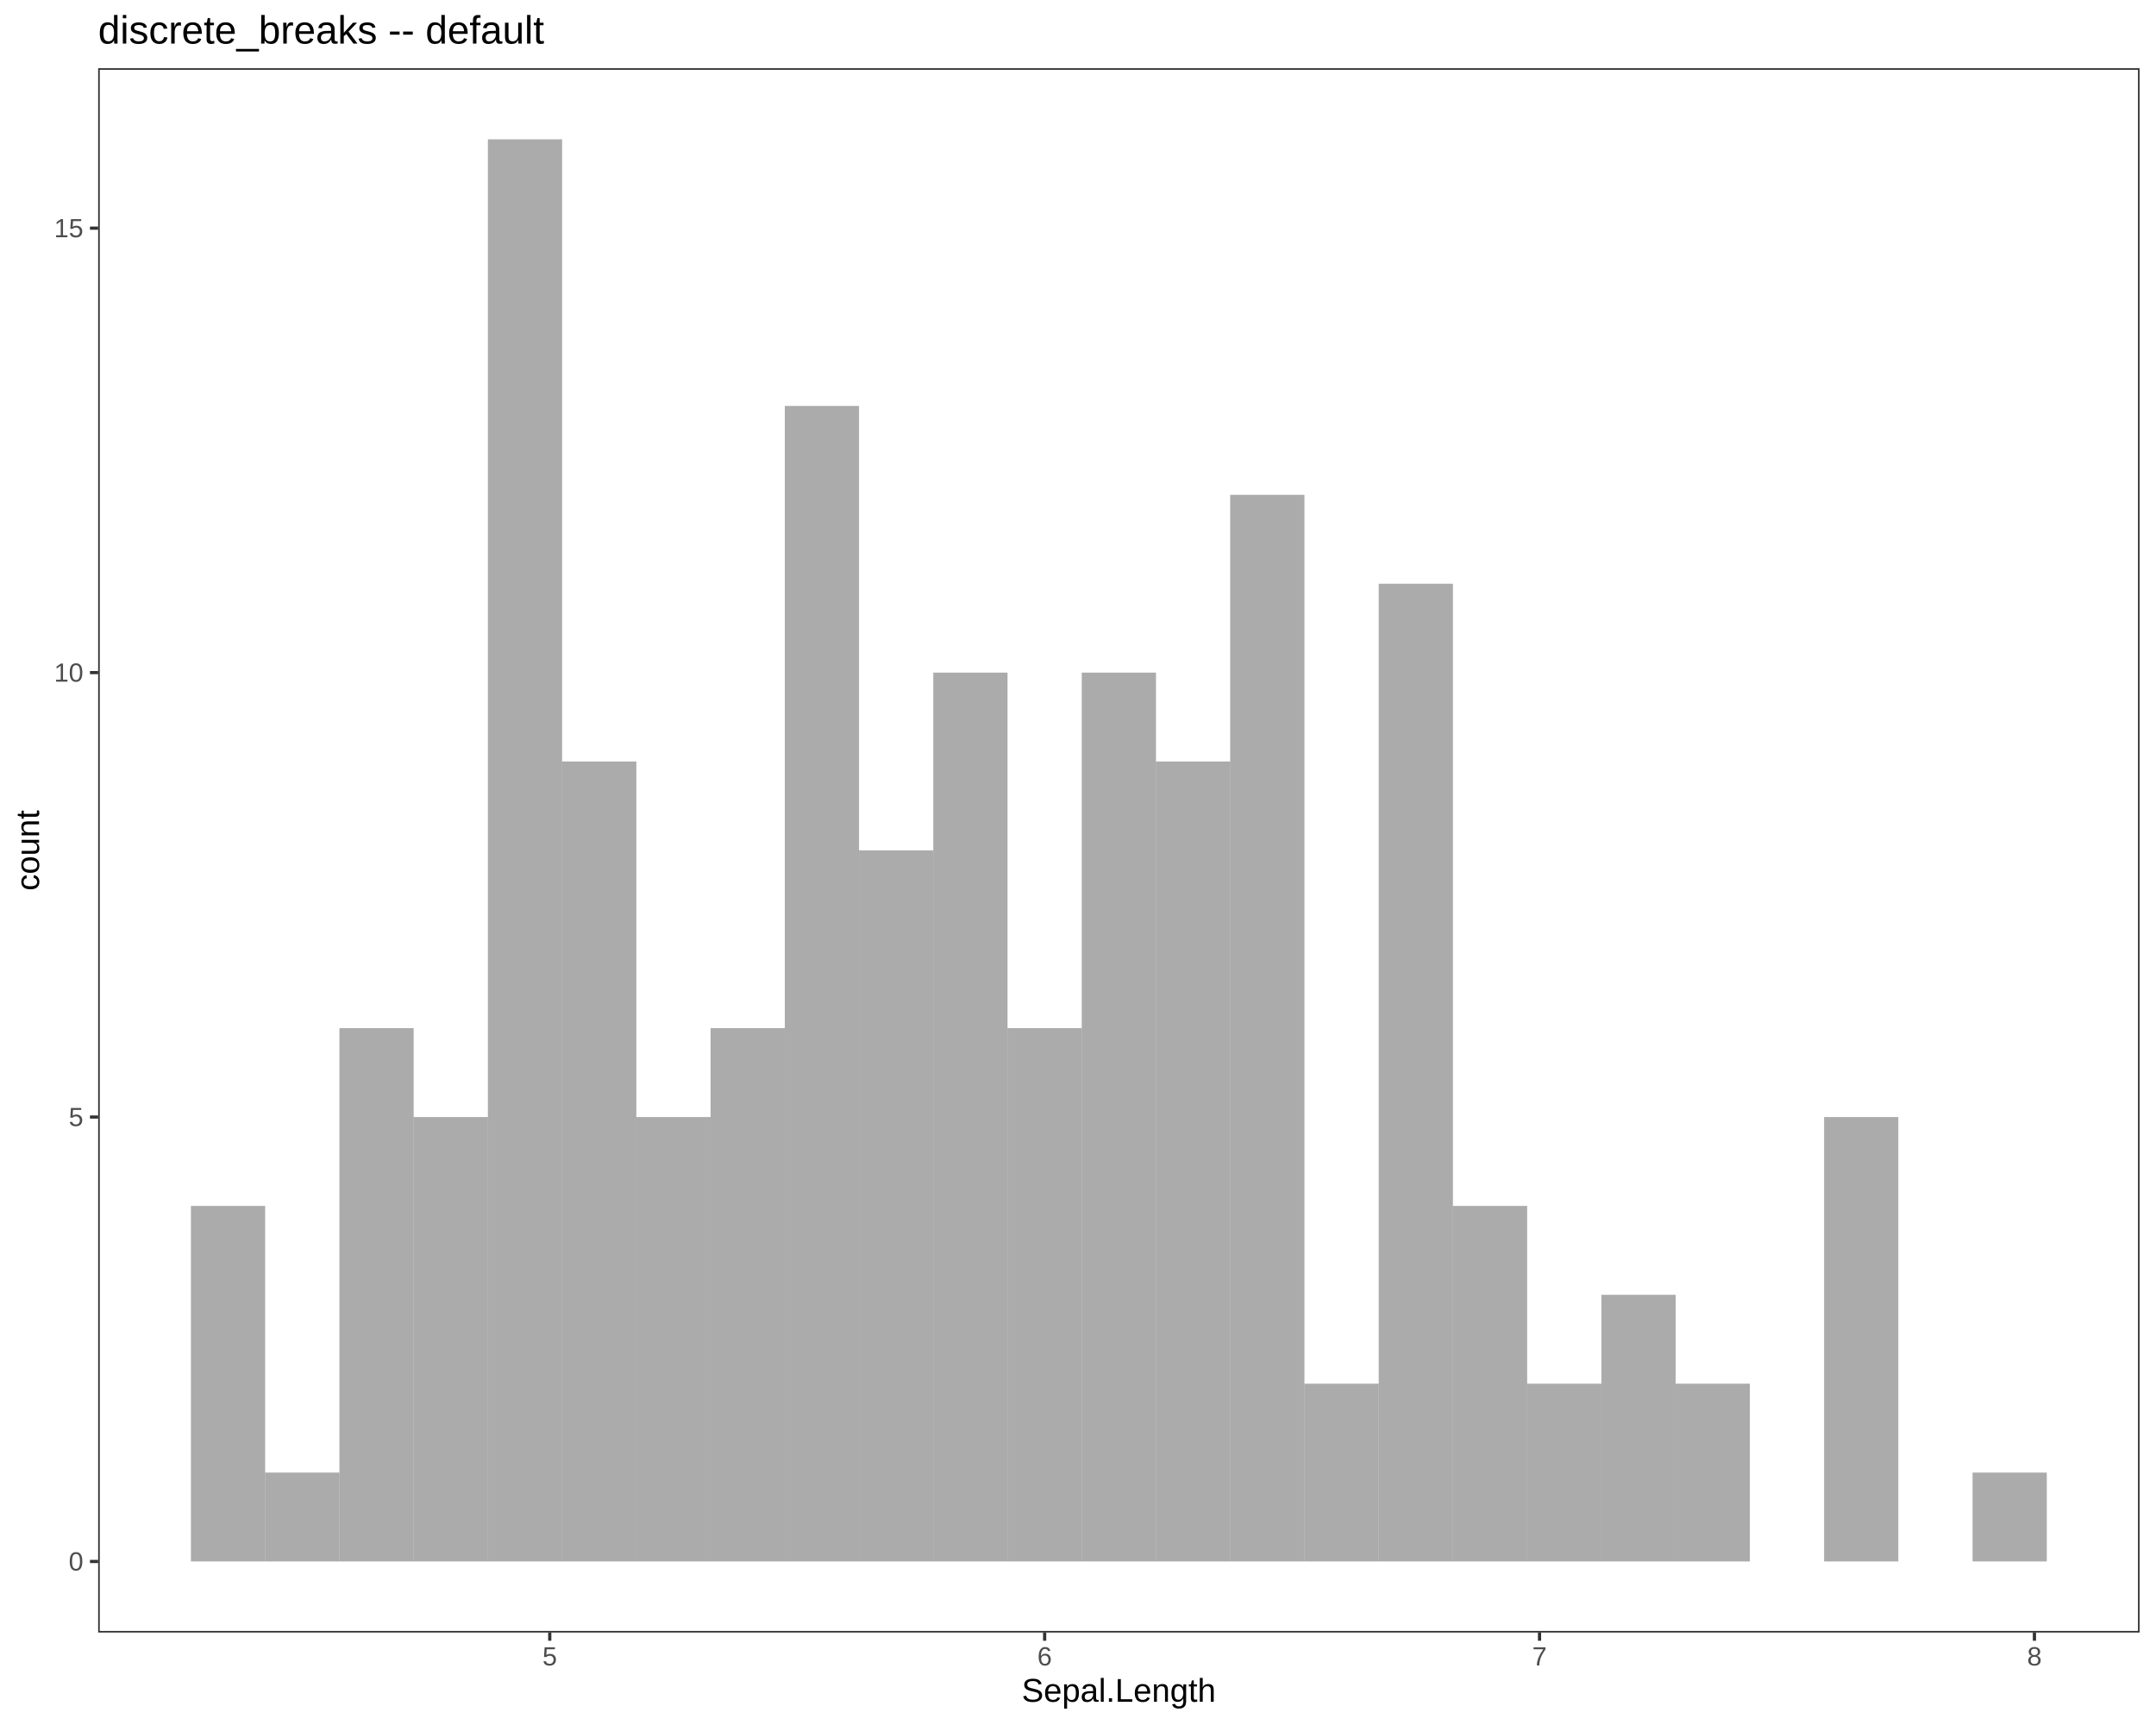
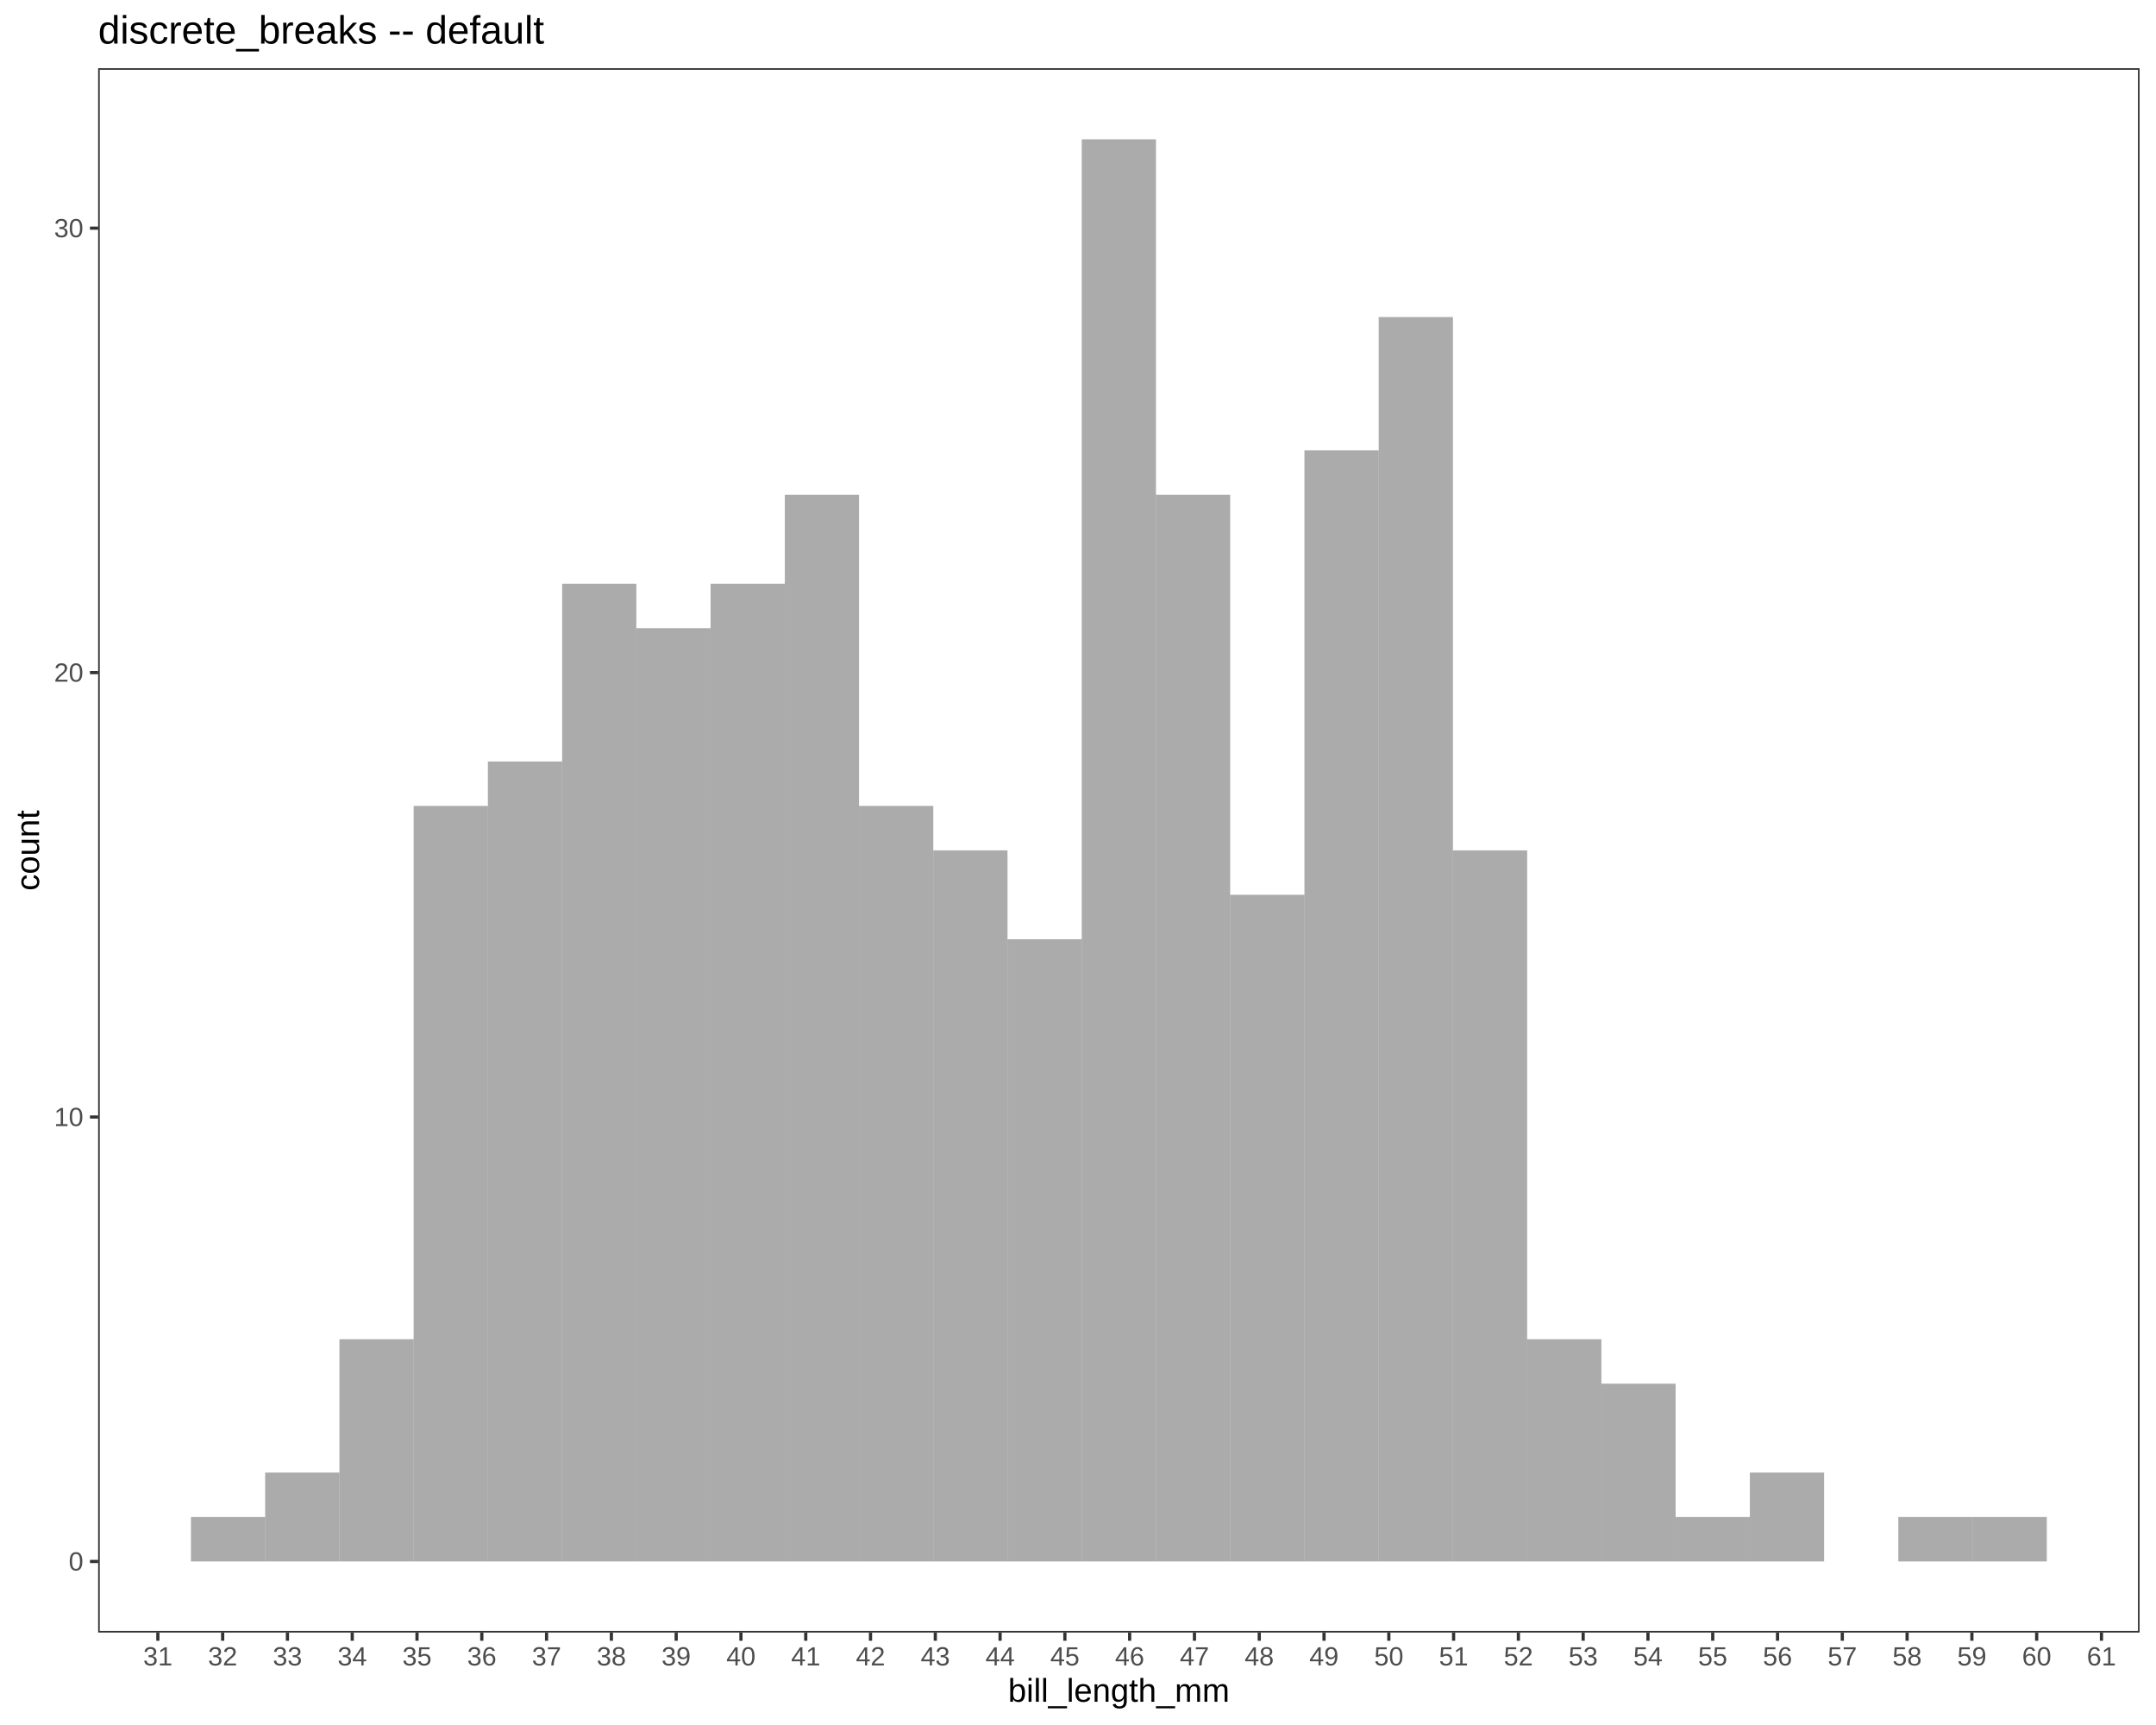
<svg xmlns="http://www.w3.org/2000/svg" viewBox="0 0 720.00 576.00">
  <defs>
    <style type="text/css">
    line, polyline, polygon, path, rect, circle {
      fill: none;
      stroke: #000000;
      stroke-linecap: round;
      stroke-linejoin: round;
      stroke-miterlimit: 10.00;
    }
  </style>
  </defs>
  <rect width="100%" height="100%" style="stroke: none; fill: #FFFFFF;" />
  <rect x="0.00" y="0.00" width="720.00" height="576.00" style="stroke-width: 1.07; stroke: #FFFFFF; fill: #FFFFFF;" />
  <defs>
    <clipPath id="cpMzIuNzh8NzE0LjUyfDU0NS4xM3wyMi43Nw==">
      <rect x="32.78" y="22.77" width="681.74" height="522.36" />
    </clipPath>
  </defs>
  <rect x="32.78" y="22.77" width="681.74" height="522.36" style="stroke-width: 1.07; stroke: none; fill: #FFFFFF;" clip-path="url(#cpMzIuNzh8NzE0LjUyfDU0NS4xM3wyMi43Nw==)" />
-   <rect x="63.76" y="402.67" width="24.79" height="118.72" style="stroke-width: 1.07; stroke: none; stroke-linecap: square; stroke-linejoin: miter; fill: #595959; fill-opacity: 0.50;" clip-path="url(#cpMzIuNzh8NzE0LjUyfDU0NS4xM3wyMi43Nw==)" />
+   <rect x="63.76" y="506.55" width="24.79" height="14.84" style="stroke-width: 1.07; stroke: none; stroke-linecap: square; stroke-linejoin: miter; fill: #595959; fill-opacity: 0.50;" clip-path="url(#cpMzIuNzh8NzE0LjUyfDU0NS4xM3wyMi43Nw==)" />
  <rect x="88.55" y="491.71" width="24.79" height="29.68" style="stroke-width: 1.07; stroke: none; stroke-linecap: square; stroke-linejoin: miter; fill: #595959; fill-opacity: 0.50;" clip-path="url(#cpMzIuNzh8NzE0LjUyfDU0NS4xM3wyMi43Nw==)" />
-   <rect x="113.35" y="343.31" width="24.79" height="178.08" style="stroke-width: 1.07; stroke: none; stroke-linecap: square; stroke-linejoin: miter; fill: #595959; fill-opacity: 0.50;" clip-path="url(#cpMzIuNzh8NzE0LjUyfDU0NS4xM3wyMi43Nw==)" />
-   <rect x="138.14" y="372.99" width="24.79" height="148.40" style="stroke-width: 1.07; stroke: none; stroke-linecap: square; stroke-linejoin: miter; fill: #595959; fill-opacity: 0.50;" clip-path="url(#cpMzIuNzh8NzE0LjUyfDU0NS4xM3wyMi43Nw==)" />
-   <rect x="162.93" y="46.52" width="24.79" height="474.87" style="stroke-width: 1.07; stroke: none; stroke-linecap: square; stroke-linejoin: miter; fill: #595959; fill-opacity: 0.50;" clip-path="url(#cpMzIuNzh8NzE0LjUyfDU0NS4xM3wyMi43Nw==)" />
-   <rect x="187.72" y="254.27" width="24.79" height="267.12" style="stroke-width: 1.07; stroke: none; stroke-linecap: square; stroke-linejoin: miter; fill: #595959; fill-opacity: 0.50;" clip-path="url(#cpMzIuNzh8NzE0LjUyfDU0NS4xM3wyMi43Nw==)" />
-   <rect x="212.51" y="372.99" width="24.79" height="148.40" style="stroke-width: 1.07; stroke: none; stroke-linecap: square; stroke-linejoin: miter; fill: #595959; fill-opacity: 0.50;" clip-path="url(#cpMzIuNzh8NzE0LjUyfDU0NS4xM3wyMi43Nw==)" />
-   <rect x="237.30" y="343.31" width="24.79" height="178.08" style="stroke-width: 1.07; stroke: none; stroke-linecap: square; stroke-linejoin: miter; fill: #595959; fill-opacity: 0.50;" clip-path="url(#cpMzIuNzh8NzE0LjUyfDU0NS4xM3wyMi43Nw==)" />
-   <rect x="262.09" y="135.55" width="24.79" height="385.83" style="stroke-width: 1.07; stroke: none; stroke-linecap: square; stroke-linejoin: miter; fill: #595959; fill-opacity: 0.50;" clip-path="url(#cpMzIuNzh8NzE0LjUyfDU0NS4xM3wyMi43Nw==)" />
-   <rect x="286.88" y="283.95" width="24.79" height="237.44" style="stroke-width: 1.07; stroke: none; stroke-linecap: square; stroke-linejoin: miter; fill: #595959; fill-opacity: 0.50;" clip-path="url(#cpMzIuNzh8NzE0LjUyfDU0NS4xM3wyMi43Nw==)" />
-   <rect x="311.67" y="224.59" width="24.79" height="296.79" style="stroke-width: 1.07; stroke: none; stroke-linecap: square; stroke-linejoin: miter; fill: #595959; fill-opacity: 0.50;" clip-path="url(#cpMzIuNzh8NzE0LjUyfDU0NS4xM3wyMi43Nw==)" />
-   <rect x="336.46" y="343.31" width="24.79" height="178.08" style="stroke-width: 1.07; stroke: none; stroke-linecap: square; stroke-linejoin: miter; fill: #595959; fill-opacity: 0.50;" clip-path="url(#cpMzIuNzh8NzE0LjUyfDU0NS4xM3wyMi43Nw==)" />
-   <rect x="361.25" y="224.59" width="24.79" height="296.79" style="stroke-width: 1.07; stroke: none; stroke-linecap: square; stroke-linejoin: miter; fill: #595959; fill-opacity: 0.50;" clip-path="url(#cpMzIuNzh8NzE0LjUyfDU0NS4xM3wyMi43Nw==)" />
-   <rect x="386.04" y="254.27" width="24.79" height="267.12" style="stroke-width: 1.07; stroke: none; stroke-linecap: square; stroke-linejoin: miter; fill: #595959; fill-opacity: 0.50;" clip-path="url(#cpMzIuNzh8NzE0LjUyfDU0NS4xM3wyMi43Nw==)" />
-   <rect x="410.83" y="165.23" width="24.79" height="356.15" style="stroke-width: 1.07; stroke: none; stroke-linecap: square; stroke-linejoin: miter; fill: #595959; fill-opacity: 0.50;" clip-path="url(#cpMzIuNzh8NzE0LjUyfDU0NS4xM3wyMi43Nw==)" />
-   <rect x="435.62" y="462.03" width="24.79" height="59.36" style="stroke-width: 1.07; stroke: none; stroke-linecap: square; stroke-linejoin: miter; fill: #595959; fill-opacity: 0.50;" clip-path="url(#cpMzIuNzh8NzE0LjUyfDU0NS4xM3wyMi43Nw==)" />
-   <rect x="460.42" y="194.91" width="24.79" height="326.47" style="stroke-width: 1.07; stroke: none; stroke-linecap: square; stroke-linejoin: miter; fill: #595959; fill-opacity: 0.50;" clip-path="url(#cpMzIuNzh8NzE0LjUyfDU0NS4xM3wyMi43Nw==)" />
-   <rect x="485.21" y="402.67" width="24.79" height="118.72" style="stroke-width: 1.07; stroke: none; stroke-linecap: square; stroke-linejoin: miter; fill: #595959; fill-opacity: 0.50;" clip-path="url(#cpMzIuNzh8NzE0LjUyfDU0NS4xM3wyMi43Nw==)" />
-   <rect x="510.00" y="462.03" width="24.79" height="59.36" style="stroke-width: 1.07; stroke: none; stroke-linecap: square; stroke-linejoin: miter; fill: #595959; fill-opacity: 0.50;" clip-path="url(#cpMzIuNzh8NzE0LjUyfDU0NS4xM3wyMi43Nw==)" />
-   <rect x="534.79" y="432.35" width="24.79" height="89.04" style="stroke-width: 1.07; stroke: none; stroke-linecap: square; stroke-linejoin: miter; fill: #595959; fill-opacity: 0.50;" clip-path="url(#cpMzIuNzh8NzE0LjUyfDU0NS4xM3wyMi43Nw==)" />
-   <rect x="559.58" y="462.03" width="24.79" height="59.36" style="stroke-width: 1.07; stroke: none; stroke-linecap: square; stroke-linejoin: miter; fill: #595959; fill-opacity: 0.50;" clip-path="url(#cpMzIuNzh8NzE0LjUyfDU0NS4xM3wyMi43Nw==)" />
-   <rect x="584.37" y="521.39" width="24.79" height="0.00" style="stroke-width: 1.07; stroke: none; stroke-linecap: square; stroke-linejoin: miter; fill: #595959; fill-opacity: 0.50;" clip-path="url(#cpMzIuNzh8NzE0LjUyfDU0NS4xM3wyMi43Nw==)" />
-   <rect x="609.16" y="372.99" width="24.79" height="148.40" style="stroke-width: 1.07; stroke: none; stroke-linecap: square; stroke-linejoin: miter; fill: #595959; fill-opacity: 0.50;" clip-path="url(#cpMzIuNzh8NzE0LjUyfDU0NS4xM3wyMi43Nw==)" />
-   <rect x="633.95" y="521.39" width="24.79" height="0.00" style="stroke-width: 1.07; stroke: none; stroke-linecap: square; stroke-linejoin: miter; fill: #595959; fill-opacity: 0.50;" clip-path="url(#cpMzIuNzh8NzE0LjUyfDU0NS4xM3wyMi43Nw==)" />
-   <rect x="658.74" y="491.71" width="24.79" height="29.68" style="stroke-width: 1.07; stroke: none; stroke-linecap: square; stroke-linejoin: miter; fill: #595959; fill-opacity: 0.50;" clip-path="url(#cpMzIuNzh8NzE0LjUyfDU0NS4xM3wyMi43Nw==)" />
+   <rect x="113.35" y="447.19" width="24.79" height="74.20" style="stroke-width: 1.07; stroke: none; stroke-linecap: square; stroke-linejoin: miter; fill: #595959; fill-opacity: 0.50;" clip-path="url(#cpMzIuNzh8NzE0LjUyfDU0NS4xM3wyMi43Nw==)" />
+   <rect x="138.14" y="269.11" width="24.79" height="252.28" style="stroke-width: 1.07; stroke: none; stroke-linecap: square; stroke-linejoin: miter; fill: #595959; fill-opacity: 0.50;" clip-path="url(#cpMzIuNzh8NzE0LjUyfDU0NS4xM3wyMi43Nw==)" />
+   <rect x="162.93" y="254.27" width="24.79" height="267.12" style="stroke-width: 1.07; stroke: none; stroke-linecap: square; stroke-linejoin: miter; fill: #595959; fill-opacity: 0.50;" clip-path="url(#cpMzIuNzh8NzE0LjUyfDU0NS4xM3wyMi43Nw==)" />
+   <rect x="187.72" y="194.91" width="24.79" height="326.47" style="stroke-width: 1.07; stroke: none; stroke-linecap: square; stroke-linejoin: miter; fill: #595959; fill-opacity: 0.50;" clip-path="url(#cpMzIuNzh8NzE0LjUyfDU0NS4xM3wyMi43Nw==)" />
+   <rect x="212.51" y="209.75" width="24.79" height="311.63" style="stroke-width: 1.07; stroke: none; stroke-linecap: square; stroke-linejoin: miter; fill: #595959; fill-opacity: 0.50;" clip-path="url(#cpMzIuNzh8NzE0LjUyfDU0NS4xM3wyMi43Nw==)" />
+   <rect x="237.30" y="194.91" width="24.79" height="326.47" style="stroke-width: 1.07; stroke: none; stroke-linecap: square; stroke-linejoin: miter; fill: #595959; fill-opacity: 0.50;" clip-path="url(#cpMzIuNzh8NzE0LjUyfDU0NS4xM3wyMi43Nw==)" />
+   <rect x="262.09" y="165.23" width="24.79" height="356.15" style="stroke-width: 1.07; stroke: none; stroke-linecap: square; stroke-linejoin: miter; fill: #595959; fill-opacity: 0.50;" clip-path="url(#cpMzIuNzh8NzE0LjUyfDU0NS4xM3wyMi43Nw==)" />
+   <rect x="286.88" y="269.11" width="24.79" height="252.28" style="stroke-width: 1.07; stroke: none; stroke-linecap: square; stroke-linejoin: miter; fill: #595959; fill-opacity: 0.50;" clip-path="url(#cpMzIuNzh8NzE0LjUyfDU0NS4xM3wyMi43Nw==)" />
+   <rect x="311.67" y="283.95" width="24.79" height="237.44" style="stroke-width: 1.07; stroke: none; stroke-linecap: square; stroke-linejoin: miter; fill: #595959; fill-opacity: 0.50;" clip-path="url(#cpMzIuNzh8NzE0LjUyfDU0NS4xM3wyMi43Nw==)" />
+   <rect x="336.46" y="313.63" width="24.79" height="207.76" style="stroke-width: 1.07; stroke: none; stroke-linecap: square; stroke-linejoin: miter; fill: #595959; fill-opacity: 0.50;" clip-path="url(#cpMzIuNzh8NzE0LjUyfDU0NS4xM3wyMi43Nw==)" />
+   <rect x="361.25" y="46.52" width="24.79" height="474.87" style="stroke-width: 1.07; stroke: none; stroke-linecap: square; stroke-linejoin: miter; fill: #595959; fill-opacity: 0.50;" clip-path="url(#cpMzIuNzh8NzE0LjUyfDU0NS4xM3wyMi43Nw==)" />
+   <rect x="386.04" y="165.23" width="24.79" height="356.15" style="stroke-width: 1.07; stroke: none; stroke-linecap: square; stroke-linejoin: miter; fill: #595959; fill-opacity: 0.50;" clip-path="url(#cpMzIuNzh8NzE0LjUyfDU0NS4xM3wyMi43Nw==)" />
+   <rect x="410.83" y="298.79" width="24.79" height="222.60" style="stroke-width: 1.07; stroke: none; stroke-linecap: square; stroke-linejoin: miter; fill: #595959; fill-opacity: 0.50;" clip-path="url(#cpMzIuNzh8NzE0LjUyfDU0NS4xM3wyMi43Nw==)" />
+   <rect x="435.62" y="150.39" width="24.79" height="370.99" style="stroke-width: 1.07; stroke: none; stroke-linecap: square; stroke-linejoin: miter; fill: #595959; fill-opacity: 0.50;" clip-path="url(#cpMzIuNzh8NzE0LjUyfDU0NS4xM3wyMi43Nw==)" />
+   <rect x="460.42" y="105.87" width="24.79" height="415.51" style="stroke-width: 1.07; stroke: none; stroke-linecap: square; stroke-linejoin: miter; fill: #595959; fill-opacity: 0.50;" clip-path="url(#cpMzIuNzh8NzE0LjUyfDU0NS4xM3wyMi43Nw==)" />
+   <rect x="485.21" y="283.95" width="24.79" height="237.44" style="stroke-width: 1.07; stroke: none; stroke-linecap: square; stroke-linejoin: miter; fill: #595959; fill-opacity: 0.50;" clip-path="url(#cpMzIuNzh8NzE0LjUyfDU0NS4xM3wyMi43Nw==)" />
+   <rect x="510.00" y="447.19" width="24.79" height="74.20" style="stroke-width: 1.07; stroke: none; stroke-linecap: square; stroke-linejoin: miter; fill: #595959; fill-opacity: 0.50;" clip-path="url(#cpMzIuNzh8NzE0LjUyfDU0NS4xM3wyMi43Nw==)" />
+   <rect x="534.79" y="462.03" width="24.79" height="59.36" style="stroke-width: 1.07; stroke: none; stroke-linecap: square; stroke-linejoin: miter; fill: #595959; fill-opacity: 0.50;" clip-path="url(#cpMzIuNzh8NzE0LjUyfDU0NS4xM3wyMi43Nw==)" />
+   <rect x="559.58" y="506.55" width="24.79" height="14.84" style="stroke-width: 1.07; stroke: none; stroke-linecap: square; stroke-linejoin: miter; fill: #595959; fill-opacity: 0.50;" clip-path="url(#cpMzIuNzh8NzE0LjUyfDU0NS4xM3wyMi43Nw==)" />
+   <rect x="584.37" y="491.71" width="24.79" height="29.68" style="stroke-width: 1.07; stroke: none; stroke-linecap: square; stroke-linejoin: miter; fill: #595959; fill-opacity: 0.50;" clip-path="url(#cpMzIuNzh8NzE0LjUyfDU0NS4xM3wyMi43Nw==)" />
+   <rect x="609.16" y="521.39" width="24.79" height="0.00" style="stroke-width: 1.07; stroke: none; stroke-linecap: square; stroke-linejoin: miter; fill: #595959; fill-opacity: 0.50;" clip-path="url(#cpMzIuNzh8NzE0LjUyfDU0NS4xM3wyMi43Nw==)" />
+   <rect x="633.95" y="506.55" width="24.79" height="14.84" style="stroke-width: 1.07; stroke: none; stroke-linecap: square; stroke-linejoin: miter; fill: #595959; fill-opacity: 0.50;" clip-path="url(#cpMzIuNzh8NzE0LjUyfDU0NS4xM3wyMi43Nw==)" />
+   <rect x="658.74" y="506.55" width="24.79" height="14.84" style="stroke-width: 1.07; stroke: none; stroke-linecap: square; stroke-linejoin: miter; fill: #595959; fill-opacity: 0.50;" clip-path="url(#cpMzIuNzh8NzE0LjUyfDU0NS4xM3wyMi43Nw==)" />
  <rect x="32.78" y="22.77" width="681.74" height="522.36" style="stroke-width: 1.07; stroke: #333333;" clip-path="url(#cpMzIuNzh8NzE0LjUyfDU0NS4xM3wyMi43Nw==)" />
  <defs>
    <clipPath id="cpMC4wMHw3MjAuMDB8NTc2LjAwfDAuMDA=">
      <rect x="0.00" y="0.00" width="720.00" height="576.00" />
    </clipPath>
  </defs>
  <g clip-path="url(#cpMC4wMHw3MjAuMDB8NTc2LjAwfDAuMDA=)">
    <text x="22.95" y="524.41" style="font-size: 8.80px; fill: #4D4D4D; font-family: Liberation Sans;" textLength="4.89px" lengthAdjust="spacingAndGlyphs">0</text>
  </g>
  <g clip-path="url(#cpMC4wMHw3MjAuMDB8NTc2LjAwfDAuMDA=)">
-     <text x="22.95" y="376.01" style="font-size: 8.80px; fill: #4D4D4D; font-family: Liberation Sans;" textLength="4.89px" lengthAdjust="spacingAndGlyphs">5</text>
-   </g>
-   <g clip-path="url(#cpMC4wMHw3MjAuMDB8NTc2LjAwfDAuMDA=)">
-     <text x="18.06" y="227.62" style="font-size: 8.80px; fill: #4D4D4D; font-family: Liberation Sans;" textLength="9.78px" lengthAdjust="spacingAndGlyphs">10</text>
-   </g>
-   <g clip-path="url(#cpMC4wMHw3MjAuMDB8NTc2LjAwfDAuMDA=)">
-     <text x="18.06" y="79.22" style="font-size: 8.80px; fill: #4D4D4D; font-family: Liberation Sans;" textLength="9.78px" lengthAdjust="spacingAndGlyphs">15</text>
+     <text x="18.06" y="376.01" style="font-size: 8.80px; fill: #4D4D4D; font-family: Liberation Sans;" textLength="9.78px" lengthAdjust="spacingAndGlyphs">10</text>
+   </g>
+   <g clip-path="url(#cpMC4wMHw3MjAuMDB8NTc2LjAwfDAuMDA=)">
+     <text x="18.06" y="227.62" style="font-size: 8.80px; fill: #4D4D4D; font-family: Liberation Sans;" textLength="9.78px" lengthAdjust="spacingAndGlyphs">20</text>
+   </g>
+   <g clip-path="url(#cpMC4wMHw3MjAuMDB8NTc2LjAwfDAuMDA=)">
+     <text x="18.06" y="79.22" style="font-size: 8.80px; fill: #4D4D4D; font-family: Liberation Sans;" textLength="9.78px" lengthAdjust="spacingAndGlyphs">30</text>
  </g>
  <polyline points="30.04,521.39 32.78,521.39 " style="stroke-width: 1.07; stroke: #333333; stroke-linecap: butt;" clip-path="url(#cpMC4wMHw3MjAuMDB8NTc2LjAwfDAuMDA=)" />
  <polyline points="30.04,372.99 32.78,372.99 " style="stroke-width: 1.07; stroke: #333333; stroke-linecap: butt;" clip-path="url(#cpMC4wMHw3MjAuMDB8NTc2LjAwfDAuMDA=)" />
  <polyline points="30.04,224.59 32.78,224.59 " style="stroke-width: 1.07; stroke: #333333; stroke-linecap: butt;" clip-path="url(#cpMC4wMHw3MjAuMDB8NTc2LjAwfDAuMDA=)" />
  <polyline points="30.04,76.19 32.78,76.19 " style="stroke-width: 1.07; stroke: #333333; stroke-linecap: butt;" clip-path="url(#cpMC4wMHw3MjAuMDB8NTc2LjAwfDAuMDA=)" />
-   <polyline points="183.59,547.87 183.59,545.13 " style="stroke-width: 1.07; stroke: #333333; stroke-linecap: butt;" clip-path="url(#cpMC4wMHw3MjAuMDB8NTc2LjAwfDAuMDA=)" />
-   <polyline points="348.86,547.87 348.86,545.13 " style="stroke-width: 1.07; stroke: #333333; stroke-linecap: butt;" clip-path="url(#cpMC4wMHw3MjAuMDB8NTc2LjAwfDAuMDA=)" />
-   <polyline points="514.13,547.87 514.13,545.13 " style="stroke-width: 1.07; stroke: #333333; stroke-linecap: butt;" clip-path="url(#cpMC4wMHw3MjAuMDB8NTc2LjAwfDAuMDA=)" />
-   <polyline points="679.40,547.87 679.40,545.13 " style="stroke-width: 1.07; stroke: #333333; stroke-linecap: butt;" clip-path="url(#cpMC4wMHw3MjAuMDB8NTc2LjAwfDAuMDA=)" />
-   <g clip-path="url(#cpMC4wMHw3MjAuMDB8NTc2LjAwfDAuMDA=)">
-     <text x="181.14" y="556.11" style="font-size: 8.80px; fill: #4D4D4D; font-family: Liberation Sans;" textLength="4.89px" lengthAdjust="spacingAndGlyphs">5</text>
-   </g>
-   <g clip-path="url(#cpMC4wMHw3MjAuMDB8NTc2LjAwfDAuMDA=)">
-     <text x="346.41" y="556.11" style="font-size: 8.80px; fill: #4D4D4D; font-family: Liberation Sans;" textLength="4.89px" lengthAdjust="spacingAndGlyphs">6</text>
-   </g>
-   <g clip-path="url(#cpMC4wMHw3MjAuMDB8NTc2LjAwfDAuMDA=)">
-     <text x="511.68" y="556.11" style="font-size: 8.80px; fill: #4D4D4D; font-family: Liberation Sans;" textLength="4.89px" lengthAdjust="spacingAndGlyphs">7</text>
-   </g>
-   <g clip-path="url(#cpMC4wMHw3MjAuMDB8NTc2LjAwfDAuMDA=)">
-     <text x="676.96" y="556.11" style="font-size: 8.80px; fill: #4D4D4D; font-family: Liberation Sans;" textLength="4.89px" lengthAdjust="spacingAndGlyphs">8</text>
-   </g>
-   <g clip-path="url(#cpMC4wMHw3MjAuMDB8NTc2LjAwfDAuMDA=)">
-     <text x="341.19" y="568.24" style="font-size: 11.00px; font-family: Liberation Sans;" textLength="64.91px" lengthAdjust="spacingAndGlyphs">Sepal.Length</text>
+   <polyline points="52.72,547.87 52.72,545.13 " style="stroke-width: 1.07; stroke: #333333; stroke-linecap: butt;" clip-path="url(#cpMC4wMHw3MjAuMDB8NTc2LjAwfDAuMDA=)" />
+   <polyline points="74.36,547.87 74.36,545.13 " style="stroke-width: 1.07; stroke: #333333; stroke-linecap: butt;" clip-path="url(#cpMC4wMHw3MjAuMDB8NTc2LjAwfDAuMDA=)" />
+   <polyline points="95.99,547.87 95.99,545.13 " style="stroke-width: 1.07; stroke: #333333; stroke-linecap: butt;" clip-path="url(#cpMC4wMHw3MjAuMDB8NTc2LjAwfDAuMDA=)" />
+   <polyline points="117.63,547.87 117.63,545.13 " style="stroke-width: 1.07; stroke: #333333; stroke-linecap: butt;" clip-path="url(#cpMC4wMHw3MjAuMDB8NTc2LjAwfDAuMDA=)" />
+   <polyline points="139.26,547.87 139.26,545.13 " style="stroke-width: 1.07; stroke: #333333; stroke-linecap: butt;" clip-path="url(#cpMC4wMHw3MjAuMDB8NTc2LjAwfDAuMDA=)" />
+   <polyline points="160.90,547.87 160.90,545.13 " style="stroke-width: 1.07; stroke: #333333; stroke-linecap: butt;" clip-path="url(#cpMC4wMHw3MjAuMDB8NTc2LjAwfDAuMDA=)" />
+   <polyline points="182.53,547.87 182.53,545.13 " style="stroke-width: 1.07; stroke: #333333; stroke-linecap: butt;" clip-path="url(#cpMC4wMHw3MjAuMDB8NTc2LjAwfDAuMDA=)" />
+   <polyline points="204.17,547.87 204.17,545.13 " style="stroke-width: 1.07; stroke: #333333; stroke-linecap: butt;" clip-path="url(#cpMC4wMHw3MjAuMDB8NTc2LjAwfDAuMDA=)" />
+   <polyline points="225.81,547.87 225.81,545.13 " style="stroke-width: 1.07; stroke: #333333; stroke-linecap: butt;" clip-path="url(#cpMC4wMHw3MjAuMDB8NTc2LjAwfDAuMDA=)" />
+   <polyline points="247.44,547.87 247.44,545.13 " style="stroke-width: 1.07; stroke: #333333; stroke-linecap: butt;" clip-path="url(#cpMC4wMHw3MjAuMDB8NTc2LjAwfDAuMDA=)" />
+   <polyline points="269.08,547.87 269.08,545.13 " style="stroke-width: 1.07; stroke: #333333; stroke-linecap: butt;" clip-path="url(#cpMC4wMHw3MjAuMDB8NTc2LjAwfDAuMDA=)" />
+   <polyline points="290.71,547.87 290.71,545.13 " style="stroke-width: 1.07; stroke: #333333; stroke-linecap: butt;" clip-path="url(#cpMC4wMHw3MjAuMDB8NTc2LjAwfDAuMDA=)" />
+   <polyline points="312.35,547.87 312.35,545.13 " style="stroke-width: 1.07; stroke: #333333; stroke-linecap: butt;" clip-path="url(#cpMC4wMHw3MjAuMDB8NTc2LjAwfDAuMDA=)" />
+   <polyline points="333.98,547.87 333.98,545.13 " style="stroke-width: 1.07; stroke: #333333; stroke-linecap: butt;" clip-path="url(#cpMC4wMHw3MjAuMDB8NTc2LjAwfDAuMDA=)" />
+   <polyline points="355.62,547.87 355.62,545.13 " style="stroke-width: 1.07; stroke: #333333; stroke-linecap: butt;" clip-path="url(#cpMC4wMHw3MjAuMDB8NTc2LjAwfDAuMDA=)" />
+   <polyline points="377.25,547.87 377.25,545.13 " style="stroke-width: 1.07; stroke: #333333; stroke-linecap: butt;" clip-path="url(#cpMC4wMHw3MjAuMDB8NTc2LjAwfDAuMDA=)" />
+   <polyline points="398.89,547.87 398.89,545.13 " style="stroke-width: 1.07; stroke: #333333; stroke-linecap: butt;" clip-path="url(#cpMC4wMHw3MjAuMDB8NTc2LjAwfDAuMDA=)" />
+   <polyline points="420.53,547.87 420.53,545.13 " style="stroke-width: 1.07; stroke: #333333; stroke-linecap: butt;" clip-path="url(#cpMC4wMHw3MjAuMDB8NTc2LjAwfDAuMDA=)" />
+   <polyline points="442.16,547.87 442.16,545.13 " style="stroke-width: 1.07; stroke: #333333; stroke-linecap: butt;" clip-path="url(#cpMC4wMHw3MjAuMDB8NTc2LjAwfDAuMDA=)" />
+   <polyline points="463.80,547.87 463.80,545.13 " style="stroke-width: 1.07; stroke: #333333; stroke-linecap: butt;" clip-path="url(#cpMC4wMHw3MjAuMDB8NTc2LjAwfDAuMDA=)" />
+   <polyline points="485.43,547.87 485.43,545.13 " style="stroke-width: 1.07; stroke: #333333; stroke-linecap: butt;" clip-path="url(#cpMC4wMHw3MjAuMDB8NTc2LjAwfDAuMDA=)" />
+   <polyline points="507.07,547.87 507.07,545.13 " style="stroke-width: 1.07; stroke: #333333; stroke-linecap: butt;" clip-path="url(#cpMC4wMHw3MjAuMDB8NTc2LjAwfDAuMDA=)" />
+   <polyline points="528.70,547.87 528.70,545.13 " style="stroke-width: 1.07; stroke: #333333; stroke-linecap: butt;" clip-path="url(#cpMC4wMHw3MjAuMDB8NTc2LjAwfDAuMDA=)" />
+   <polyline points="550.34,547.87 550.34,545.13 " style="stroke-width: 1.07; stroke: #333333; stroke-linecap: butt;" clip-path="url(#cpMC4wMHw3MjAuMDB8NTc2LjAwfDAuMDA=)" />
+   <polyline points="571.97,547.87 571.97,545.13 " style="stroke-width: 1.07; stroke: #333333; stroke-linecap: butt;" clip-path="url(#cpMC4wMHw3MjAuMDB8NTc2LjAwfDAuMDA=)" />
+   <polyline points="593.61,547.87 593.61,545.13 " style="stroke-width: 1.07; stroke: #333333; stroke-linecap: butt;" clip-path="url(#cpMC4wMHw3MjAuMDB8NTc2LjAwfDAuMDA=)" />
+   <polyline points="615.24,547.87 615.24,545.13 " style="stroke-width: 1.07; stroke: #333333; stroke-linecap: butt;" clip-path="url(#cpMC4wMHw3MjAuMDB8NTc2LjAwfDAuMDA=)" />
+   <polyline points="636.88,547.87 636.88,545.13 " style="stroke-width: 1.07; stroke: #333333; stroke-linecap: butt;" clip-path="url(#cpMC4wMHw3MjAuMDB8NTc2LjAwfDAuMDA=)" />
+   <polyline points="658.52,547.87 658.52,545.13 " style="stroke-width: 1.07; stroke: #333333; stroke-linecap: butt;" clip-path="url(#cpMC4wMHw3MjAuMDB8NTc2LjAwfDAuMDA=)" />
+   <polyline points="680.15,547.87 680.15,545.13 " style="stroke-width: 1.07; stroke: #333333; stroke-linecap: butt;" clip-path="url(#cpMC4wMHw3MjAuMDB8NTc2LjAwfDAuMDA=)" />
+   <polyline points="701.79,547.87 701.79,545.13 " style="stroke-width: 1.07; stroke: #333333; stroke-linecap: butt;" clip-path="url(#cpMC4wMHw3MjAuMDB8NTc2LjAwfDAuMDA=)" />
+   <g clip-path="url(#cpMC4wMHw3MjAuMDB8NTc2LjAwfDAuMDA=)">
+     <text x="47.83" y="556.11" style="font-size: 8.80px; fill: #4D4D4D; font-family: Liberation Sans;" textLength="9.78px" lengthAdjust="spacingAndGlyphs">31</text>
+   </g>
+   <g clip-path="url(#cpMC4wMHw3MjAuMDB8NTc2LjAwfDAuMDA=)">
+     <text x="69.47" y="556.11" style="font-size: 8.80px; fill: #4D4D4D; font-family: Liberation Sans;" textLength="9.78px" lengthAdjust="spacingAndGlyphs">32</text>
+   </g>
+   <g clip-path="url(#cpMC4wMHw3MjAuMDB8NTc2LjAwfDAuMDA=)">
+     <text x="91.10" y="556.11" style="font-size: 8.80px; fill: #4D4D4D; font-family: Liberation Sans;" textLength="9.78px" lengthAdjust="spacingAndGlyphs">33</text>
+   </g>
+   <g clip-path="url(#cpMC4wMHw3MjAuMDB8NTc2LjAwfDAuMDA=)">
+     <text x="112.74" y="556.11" style="font-size: 8.80px; fill: #4D4D4D; font-family: Liberation Sans;" textLength="9.78px" lengthAdjust="spacingAndGlyphs">34</text>
+   </g>
+   <g clip-path="url(#cpMC4wMHw3MjAuMDB8NTc2LjAwfDAuMDA=)">
+     <text x="134.37" y="556.11" style="font-size: 8.80px; fill: #4D4D4D; font-family: Liberation Sans;" textLength="9.78px" lengthAdjust="spacingAndGlyphs">35</text>
+   </g>
+   <g clip-path="url(#cpMC4wMHw3MjAuMDB8NTc2LjAwfDAuMDA=)">
+     <text x="156.01" y="556.11" style="font-size: 8.80px; fill: #4D4D4D; font-family: Liberation Sans;" textLength="9.78px" lengthAdjust="spacingAndGlyphs">36</text>
+   </g>
+   <g clip-path="url(#cpMC4wMHw3MjAuMDB8NTc2LjAwfDAuMDA=)">
+     <text x="177.64" y="556.11" style="font-size: 8.80px; fill: #4D4D4D; font-family: Liberation Sans;" textLength="9.78px" lengthAdjust="spacingAndGlyphs">37</text>
+   </g>
+   <g clip-path="url(#cpMC4wMHw3MjAuMDB8NTc2LjAwfDAuMDA=)">
+     <text x="199.28" y="556.11" style="font-size: 8.80px; fill: #4D4D4D; font-family: Liberation Sans;" textLength="9.78px" lengthAdjust="spacingAndGlyphs">38</text>
+   </g>
+   <g clip-path="url(#cpMC4wMHw3MjAuMDB8NTc2LjAwfDAuMDA=)">
+     <text x="220.91" y="556.11" style="font-size: 8.80px; fill: #4D4D4D; font-family: Liberation Sans;" textLength="9.78px" lengthAdjust="spacingAndGlyphs">39</text>
+   </g>
+   <g clip-path="url(#cpMC4wMHw3MjAuMDB8NTc2LjAwfDAuMDA=)">
+     <text x="242.55" y="556.11" style="font-size: 8.80px; fill: #4D4D4D; font-family: Liberation Sans;" textLength="9.78px" lengthAdjust="spacingAndGlyphs">40</text>
+   </g>
+   <g clip-path="url(#cpMC4wMHw3MjAuMDB8NTc2LjAwfDAuMDA=)">
+     <text x="264.19" y="556.11" style="font-size: 8.80px; fill: #4D4D4D; font-family: Liberation Sans;" textLength="9.78px" lengthAdjust="spacingAndGlyphs">41</text>
+   </g>
+   <g clip-path="url(#cpMC4wMHw3MjAuMDB8NTc2LjAwfDAuMDA=)">
+     <text x="285.82" y="556.11" style="font-size: 8.80px; fill: #4D4D4D; font-family: Liberation Sans;" textLength="9.78px" lengthAdjust="spacingAndGlyphs">42</text>
+   </g>
+   <g clip-path="url(#cpMC4wMHw3MjAuMDB8NTc2LjAwfDAuMDA=)">
+     <text x="307.46" y="556.11" style="font-size: 8.80px; fill: #4D4D4D; font-family: Liberation Sans;" textLength="9.78px" lengthAdjust="spacingAndGlyphs">43</text>
+   </g>
+   <g clip-path="url(#cpMC4wMHw3MjAuMDB8NTc2LjAwfDAuMDA=)">
+     <text x="329.09" y="556.11" style="font-size: 8.80px; fill: #4D4D4D; font-family: Liberation Sans;" textLength="9.78px" lengthAdjust="spacingAndGlyphs">44</text>
+   </g>
+   <g clip-path="url(#cpMC4wMHw3MjAuMDB8NTc2LjAwfDAuMDA=)">
+     <text x="350.73" y="556.11" style="font-size: 8.80px; fill: #4D4D4D; font-family: Liberation Sans;" textLength="9.78px" lengthAdjust="spacingAndGlyphs">45</text>
+   </g>
+   <g clip-path="url(#cpMC4wMHw3MjAuMDB8NTc2LjAwfDAuMDA=)">
+     <text x="372.36" y="556.11" style="font-size: 8.80px; fill: #4D4D4D; font-family: Liberation Sans;" textLength="9.78px" lengthAdjust="spacingAndGlyphs">46</text>
+   </g>
+   <g clip-path="url(#cpMC4wMHw3MjAuMDB8NTc2LjAwfDAuMDA=)">
+     <text x="394.00" y="556.11" style="font-size: 8.80px; fill: #4D4D4D; font-family: Liberation Sans;" textLength="9.78px" lengthAdjust="spacingAndGlyphs">47</text>
+   </g>
+   <g clip-path="url(#cpMC4wMHw3MjAuMDB8NTc2LjAwfDAuMDA=)">
+     <text x="415.63" y="556.11" style="font-size: 8.80px; fill: #4D4D4D; font-family: Liberation Sans;" textLength="9.78px" lengthAdjust="spacingAndGlyphs">48</text>
+   </g>
+   <g clip-path="url(#cpMC4wMHw3MjAuMDB8NTc2LjAwfDAuMDA=)">
+     <text x="437.27" y="556.11" style="font-size: 8.80px; fill: #4D4D4D; font-family: Liberation Sans;" textLength="9.78px" lengthAdjust="spacingAndGlyphs">49</text>
+   </g>
+   <g clip-path="url(#cpMC4wMHw3MjAuMDB8NTc2LjAwfDAuMDA=)">
+     <text x="458.91" y="556.11" style="font-size: 8.80px; fill: #4D4D4D; font-family: Liberation Sans;" textLength="9.78px" lengthAdjust="spacingAndGlyphs">50</text>
+   </g>
+   <g clip-path="url(#cpMC4wMHw3MjAuMDB8NTc2LjAwfDAuMDA=)">
+     <text x="480.54" y="556.11" style="font-size: 8.80px; fill: #4D4D4D; font-family: Liberation Sans;" textLength="9.78px" lengthAdjust="spacingAndGlyphs">51</text>
+   </g>
+   <g clip-path="url(#cpMC4wMHw3MjAuMDB8NTc2LjAwfDAuMDA=)">
+     <text x="502.18" y="556.11" style="font-size: 8.80px; fill: #4D4D4D; font-family: Liberation Sans;" textLength="9.78px" lengthAdjust="spacingAndGlyphs">52</text>
+   </g>
+   <g clip-path="url(#cpMC4wMHw3MjAuMDB8NTc2LjAwfDAuMDA=)">
+     <text x="523.81" y="556.11" style="font-size: 8.80px; fill: #4D4D4D; font-family: Liberation Sans;" textLength="9.78px" lengthAdjust="spacingAndGlyphs">53</text>
+   </g>
+   <g clip-path="url(#cpMC4wMHw3MjAuMDB8NTc2LjAwfDAuMDA=)">
+     <text x="545.45" y="556.11" style="font-size: 8.80px; fill: #4D4D4D; font-family: Liberation Sans;" textLength="9.78px" lengthAdjust="spacingAndGlyphs">54</text>
+   </g>
+   <g clip-path="url(#cpMC4wMHw3MjAuMDB8NTc2LjAwfDAuMDA=)">
+     <text x="567.08" y="556.11" style="font-size: 8.80px; fill: #4D4D4D; font-family: Liberation Sans;" textLength="9.78px" lengthAdjust="spacingAndGlyphs">55</text>
+   </g>
+   <g clip-path="url(#cpMC4wMHw3MjAuMDB8NTc2LjAwfDAuMDA=)">
+     <text x="588.72" y="556.11" style="font-size: 8.80px; fill: #4D4D4D; font-family: Liberation Sans;" textLength="9.78px" lengthAdjust="spacingAndGlyphs">56</text>
+   </g>
+   <g clip-path="url(#cpMC4wMHw3MjAuMDB8NTc2LjAwfDAuMDA=)">
+     <text x="610.35" y="556.11" style="font-size: 8.80px; fill: #4D4D4D; font-family: Liberation Sans;" textLength="9.78px" lengthAdjust="spacingAndGlyphs">57</text>
+   </g>
+   <g clip-path="url(#cpMC4wMHw3MjAuMDB8NTc2LjAwfDAuMDA=)">
+     <text x="631.99" y="556.11" style="font-size: 8.80px; fill: #4D4D4D; font-family: Liberation Sans;" textLength="9.78px" lengthAdjust="spacingAndGlyphs">58</text>
+   </g>
+   <g clip-path="url(#cpMC4wMHw3MjAuMDB8NTc2LjAwfDAuMDA=)">
+     <text x="653.63" y="556.11" style="font-size: 8.80px; fill: #4D4D4D; font-family: Liberation Sans;" textLength="9.78px" lengthAdjust="spacingAndGlyphs">59</text>
+   </g>
+   <g clip-path="url(#cpMC4wMHw3MjAuMDB8NTc2LjAwfDAuMDA=)">
+     <text x="675.26" y="556.11" style="font-size: 8.80px; fill: #4D4D4D; font-family: Liberation Sans;" textLength="9.78px" lengthAdjust="spacingAndGlyphs">60</text>
+   </g>
+   <g clip-path="url(#cpMC4wMHw3MjAuMDB8NTc2LjAwfDAuMDA=)">
+     <text x="696.90" y="556.11" style="font-size: 8.80px; fill: #4D4D4D; font-family: Liberation Sans;" textLength="9.78px" lengthAdjust="spacingAndGlyphs">61</text>
+   </g>
+   <g clip-path="url(#cpMC4wMHw3MjAuMDB8NTc2LjAwfDAuMDA=)">
+     <text x="336.65" y="568.24" style="font-size: 11.00px; font-family: Liberation Sans;" textLength="74.00px" lengthAdjust="spacingAndGlyphs">bill_length_mm</text>
  </g>
  <g clip-path="url(#cpMC4wMHw3MjAuMDB8NTc2LjAwfDAuMDA=)">
    <text transform="translate(13.04,297.42) rotate(-90)" style="font-size: 11.00px; font-family: Liberation Sans;" textLength="26.94px" lengthAdjust="spacingAndGlyphs">count</text>
  </g>
  <g clip-path="url(#cpMC4wMHw3MjAuMDB8NTc2LjAwfDAuMDA=)">
    <text x="32.78" y="14.56" style="font-size: 13.20px; font-family: Liberation Sans;" textLength="148.70px" lengthAdjust="spacingAndGlyphs">discrete_breaks -- default</text>
  </g>
</svg>
